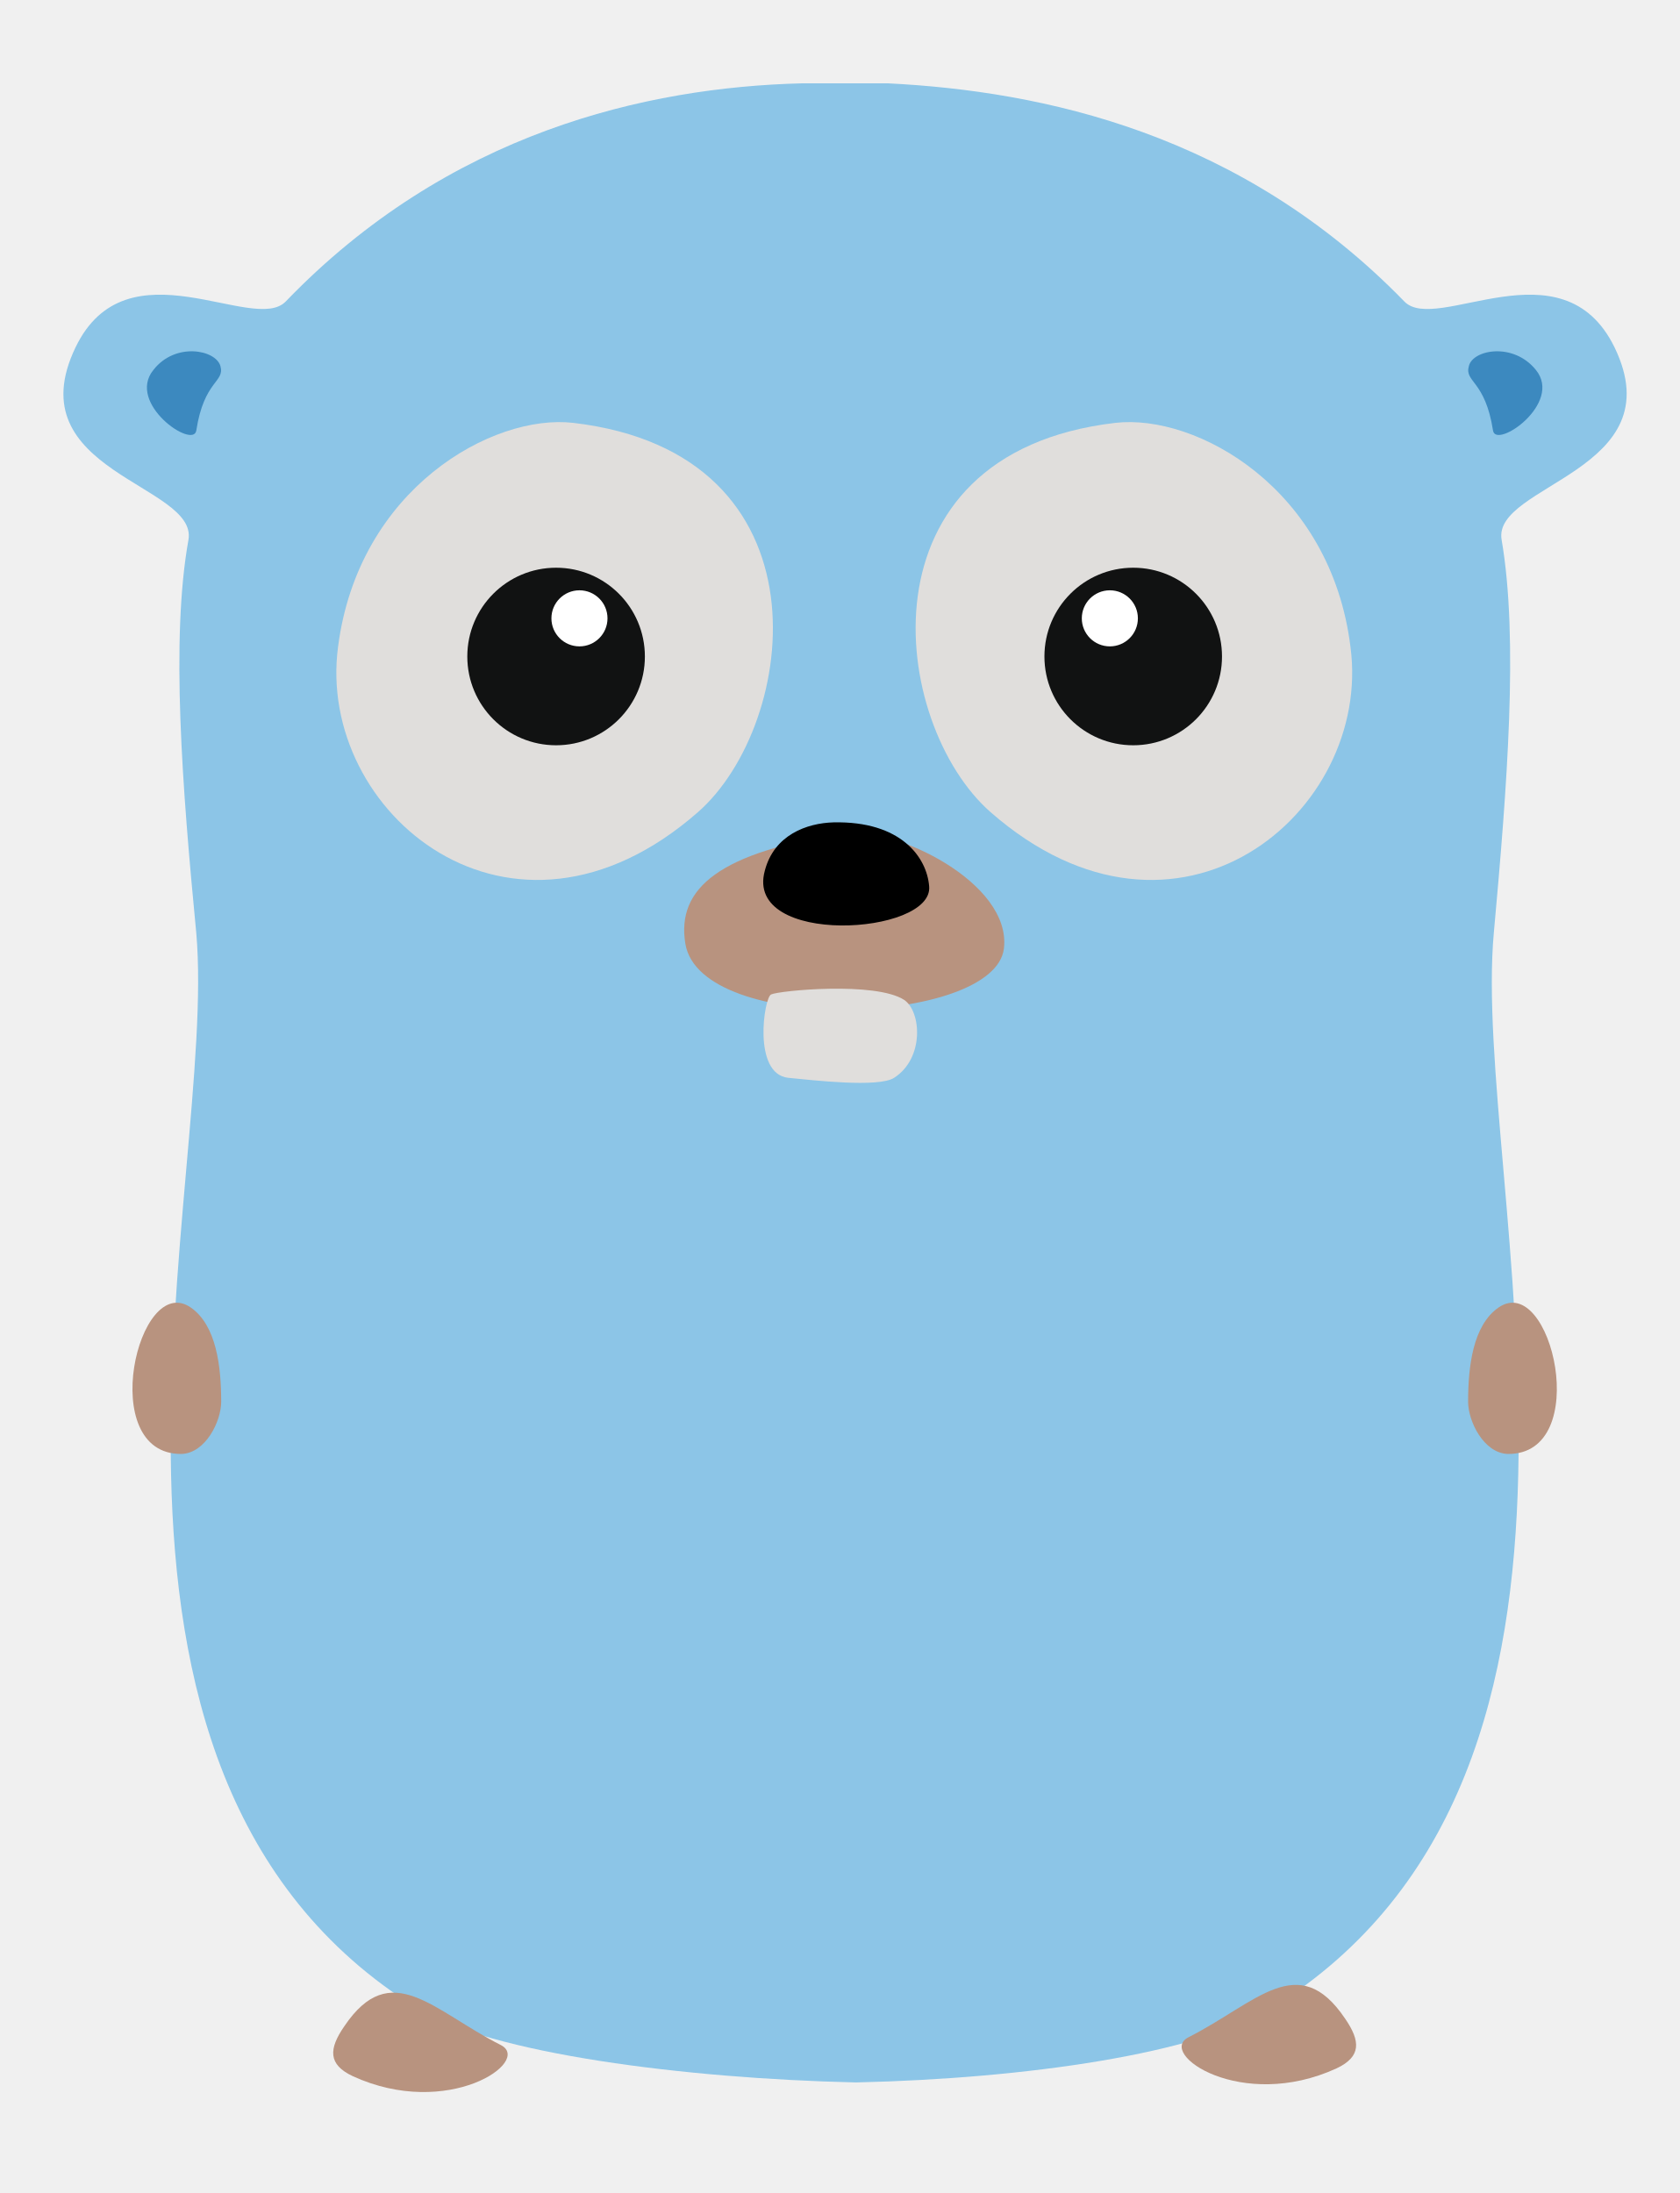
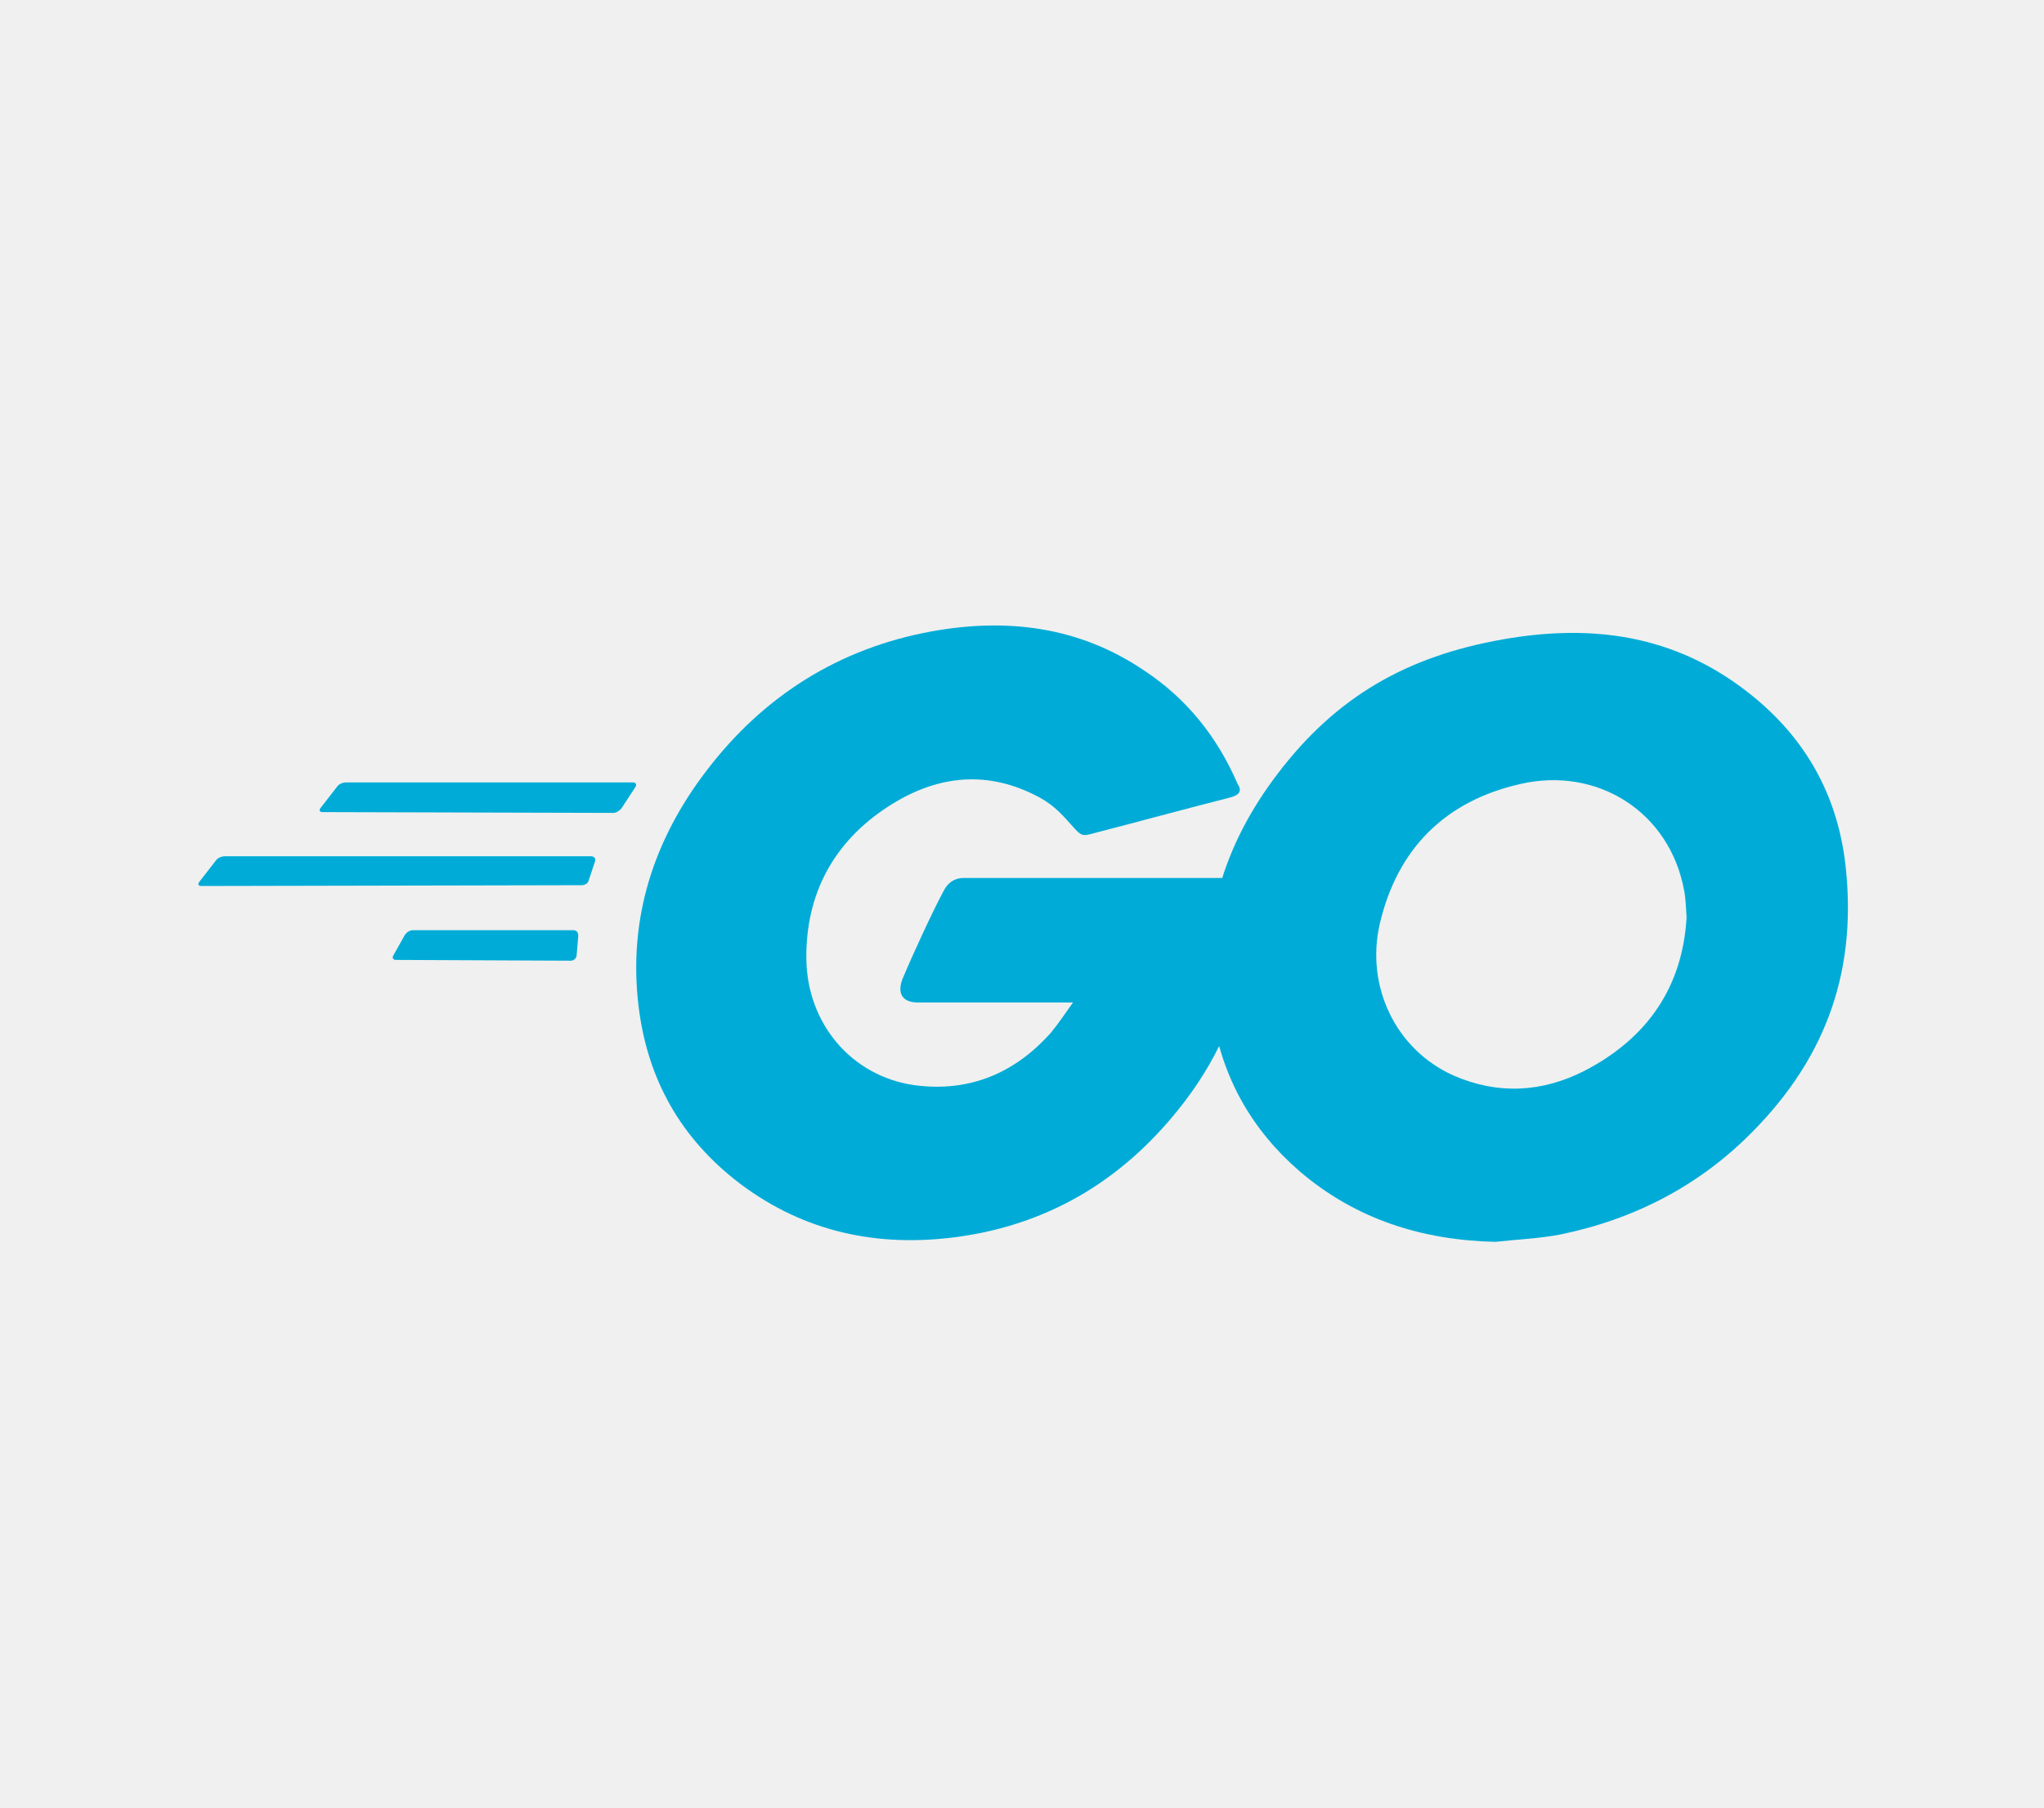
- <svg xmlns="http://www.w3.org/2000/svg" version="1.1" x="0px" y="0px" viewBox="0 0 215.6 281.6" enable-background="new 0 0 215.6 281.6" xml:space="preserve">
-   <g>
-     <path fill="#8CC5E7" d="M207.3,44.6c-6.7-13.7-22.9-1.6-27-5.9c-21-21.6-46.4-27-66.3-28c0,0-9,0-11,0c-20,0.5-45.4,6.3-66.3,28   c-4.1,4.3-20.4-7.8-27,5.9c-7.7,16,15.7,17.6,14.5,24.7c-2.3,12.8-0.8,31.8,1,50.5C28,151.5,4.3,227.4,53.6,257.9   c9.3,5.8,34.4,9,56.2,9.5l0,0c0,0,0.1,0,0.1,0c0,0,0.1,0,0.1,0l0,0c21.8-0.5,43.9-3.7,53.2-9.5c49.4-30.5,25.7-106.4,28.6-138.1   c1.7-18.7,3.2-37.7,1-50.5C191.6,62.2,215,60.5,207.3,44.6z" />
-     <g>
-       <path fill="#E0DEDC" d="M143.2,54.3c-33.4,3.9-28.9,38.7-16,50c24,21,49,0,46.2-21.2C170.9,62.7,153.6,53.1,143.2,54.3z" />
-       <circle fill="#111212" cx="145.5" cy="84.3" r="11.4" />
-       <circle fill="#FFFFFF" cx="142.5" cy="79.4" r="3.6" />
-     </g>
-     <g>
-       <path fill="#B8937F" d="M108.5,107c-16,2.4-21.7,7-20.5,14.2c2,11.8,39.7,10.5,40.9,0.6C129.9,113.3,114.8,106.1,108.5,107z" />
-       <path d="M98.2,111.8c-2.7,9.8,21.7,8.3,21.1,2c-0.3-3.7-3.6-8.4-12.3-8.2C103.6,105.7,99.4,107.2,98.2,111.8z" />
-       <path fill="#E0DEDC" d="M99,127.7c-0.9,0.4-2.4,10.2,2.2,10.7c3.1,0.3,11.6,1.3,13.6,0c3.9-2.5,3.5-8.5,1.3-10    C112.4,126,100,127.2,99,127.7z" />
-     </g>
-     <g>
-       <path fill="#E0DEDC" d="M73.6,54.3c33.4,3.9,28.9,38.7,16,50c-24,21-49,0-46.2-21.2C46,62.7,63.3,53.1,73.6,54.3z" />
-       <circle fill="#111212" cx="71.4" cy="84.3" r="11.4" />
-       <circle fill="#FFFFFF" cx="74.4" cy="79.4" r="3.6" />
-     </g>
-     <path fill="#B8937F" d="M193.6,186.7c11,0.1,5.6-23.5-1.2-18.8c-3.3,2.3-3.9,7.6-3.9,12.1C188.5,182.5,190.5,186.6,193.6,186.7z" />
-     <path fill="#B8937F" d="M23.3,186.7c-11,0.1-5.6-23.5,1.2-18.8c3.3,2.3,3.9,7.6,3.9,12.1C28.4,182.5,26.4,186.6,23.3,186.7z" />
-     <path fill="#B8937F" d="M172.7,259.2c-6-8.9-11.4-2-20.1,2.4c-4.1,2.1,6.8,9.6,19,4C174.8,264.1,174.7,262.1,172.7,259.2z" />
-     <path fill="#B8937F" d="M44.2,260.2c6-8.9,11.4-2,20.1,2.4c4.1,2.1-6.8,9.6-19,4C42.1,265.1,42.2,263.1,44.2,260.2z" />
-     <path fill="#3C89BF" d="M188.6,47c-0.6,2.1,2.1,1.8,3.1,8.3c0.4,2.4,9-3.5,5.5-7.8C194.3,43.9,189.1,44.9,188.6,47z" />
-     <path fill="#3C89BF" d="M28.3,47c0.6,2.1-2.1,1.8-3.1,8.3c-0.4,2.4-9-3.5-5.5-7.8C22.5,43.9,27.7,44.9,28.3,47z" />
+ <svg xmlns="http://www.w3.org/2000/svg" xml:space="preserve" id="Layer_1" x="0" y="0" style="enable-background:new 0 0 254.5 225" version="1.1" viewBox="0 0 254.5 225">
+   <style>.st4{fill:#00acd7}</style>
+   <path d="M40.2 101.1c-.4 0-.5-.2-.3-.5l2.1-2.7c.2-.3.7-.5 1.1-.5h35.7c.4 0 .5.3.3.6l-1.7 2.6c-.2.3-.7.6-1 .6l-36.2-.1zM25.1 110.3c-.4 0-.5-.2-.3-.5l2.1-2.7c.2-.3.7-.5 1.1-.5h45.6c.4 0 .6.3.5.6l-.8 2.4c-.1.4-.5.6-.9.6l-47.3.1zM49.3 119.5c-.4 0-.5-.3-.3-.6l1.4-2.5c.2-.3.6-.6 1-.6h20c.4 0 .6.3.6.7l-.2 2.4c0 .4-.4.7-.7.7l-21.8-.1z" class="st4" />
+   <g id="CXHf1q_3_">
+     <path d="M153.1 99.3c-6.3 1.6-10.6 2.8-16.8 4.4-1.5.4-1.6.5-2.9-1-1.5-1.7-2.6-2.8-4.7-3.8-6.3-3.1-12.4-2.2-18.1 1.5-6.8 4.4-10.3 10.9-10.2 19 .1 8 5.6 14.6 13.5 15.7 6.8.9 12.5-1.5 17-6.6.9-1.1 1.7-2.3 2.7-3.7h-19.3c-2.1 0-2.6-1.3-1.9-3 1.3-3.1 3.7-8.3 5.1-10.9.3-.6 1-1.6 2.5-1.6h36.4c-.2 2.7-.2 5.4-.6 8.1-1.1 7.2-3.8 13.8-8.2 19.6-7.2 9.5-16.6 15.4-28.5 17-9.8 1.3-18.9-.6-26.9-6.6-7.4-5.6-11.6-13-12.7-22.2-1.3-10.9 1.9-20.7 8.5-29.3 7.1-9.3 16.5-15.2 28-17.3 9.4-1.7 18.4-.6 26.5 4.9 5.3 3.5 9.1 8.3 11.6 14.1.6.9.2 1.4-1 1.7z" class="st4" />
+     <path d="M186.2 154.6c-9.1-.2-17.4-2.8-24.4-8.8-5.9-5.1-9.6-11.6-10.8-19.3-1.8-11.3 1.3-21.3 8.1-30.2 7.3-9.6 16.1-14.6 28-16.7 10.2-1.8 19.8-.8 28.5 5.1 7.9 5.4 12.8 12.7 14.1 22.3 1.7 13.5-2.2 24.5-11.5 33.9-6.6 6.7-14.7 10.9-24 12.8-2.7.5-5.4.6-8 .9zm23.8-40.4c-.1-1.3-.1-2.3-.3-3.3-1.8-9.9-10.9-15.5-20.4-13.3-9.3 2.1-15.3 8-17.5 17.4-1.8 7.8 2 15.7 9.2 18.9 5.5 2.4 11 2.1 16.3-.6 7.9-4.1 12.2-10.5 12.7-19.1z" class="st4" />
  </g>
</svg>
